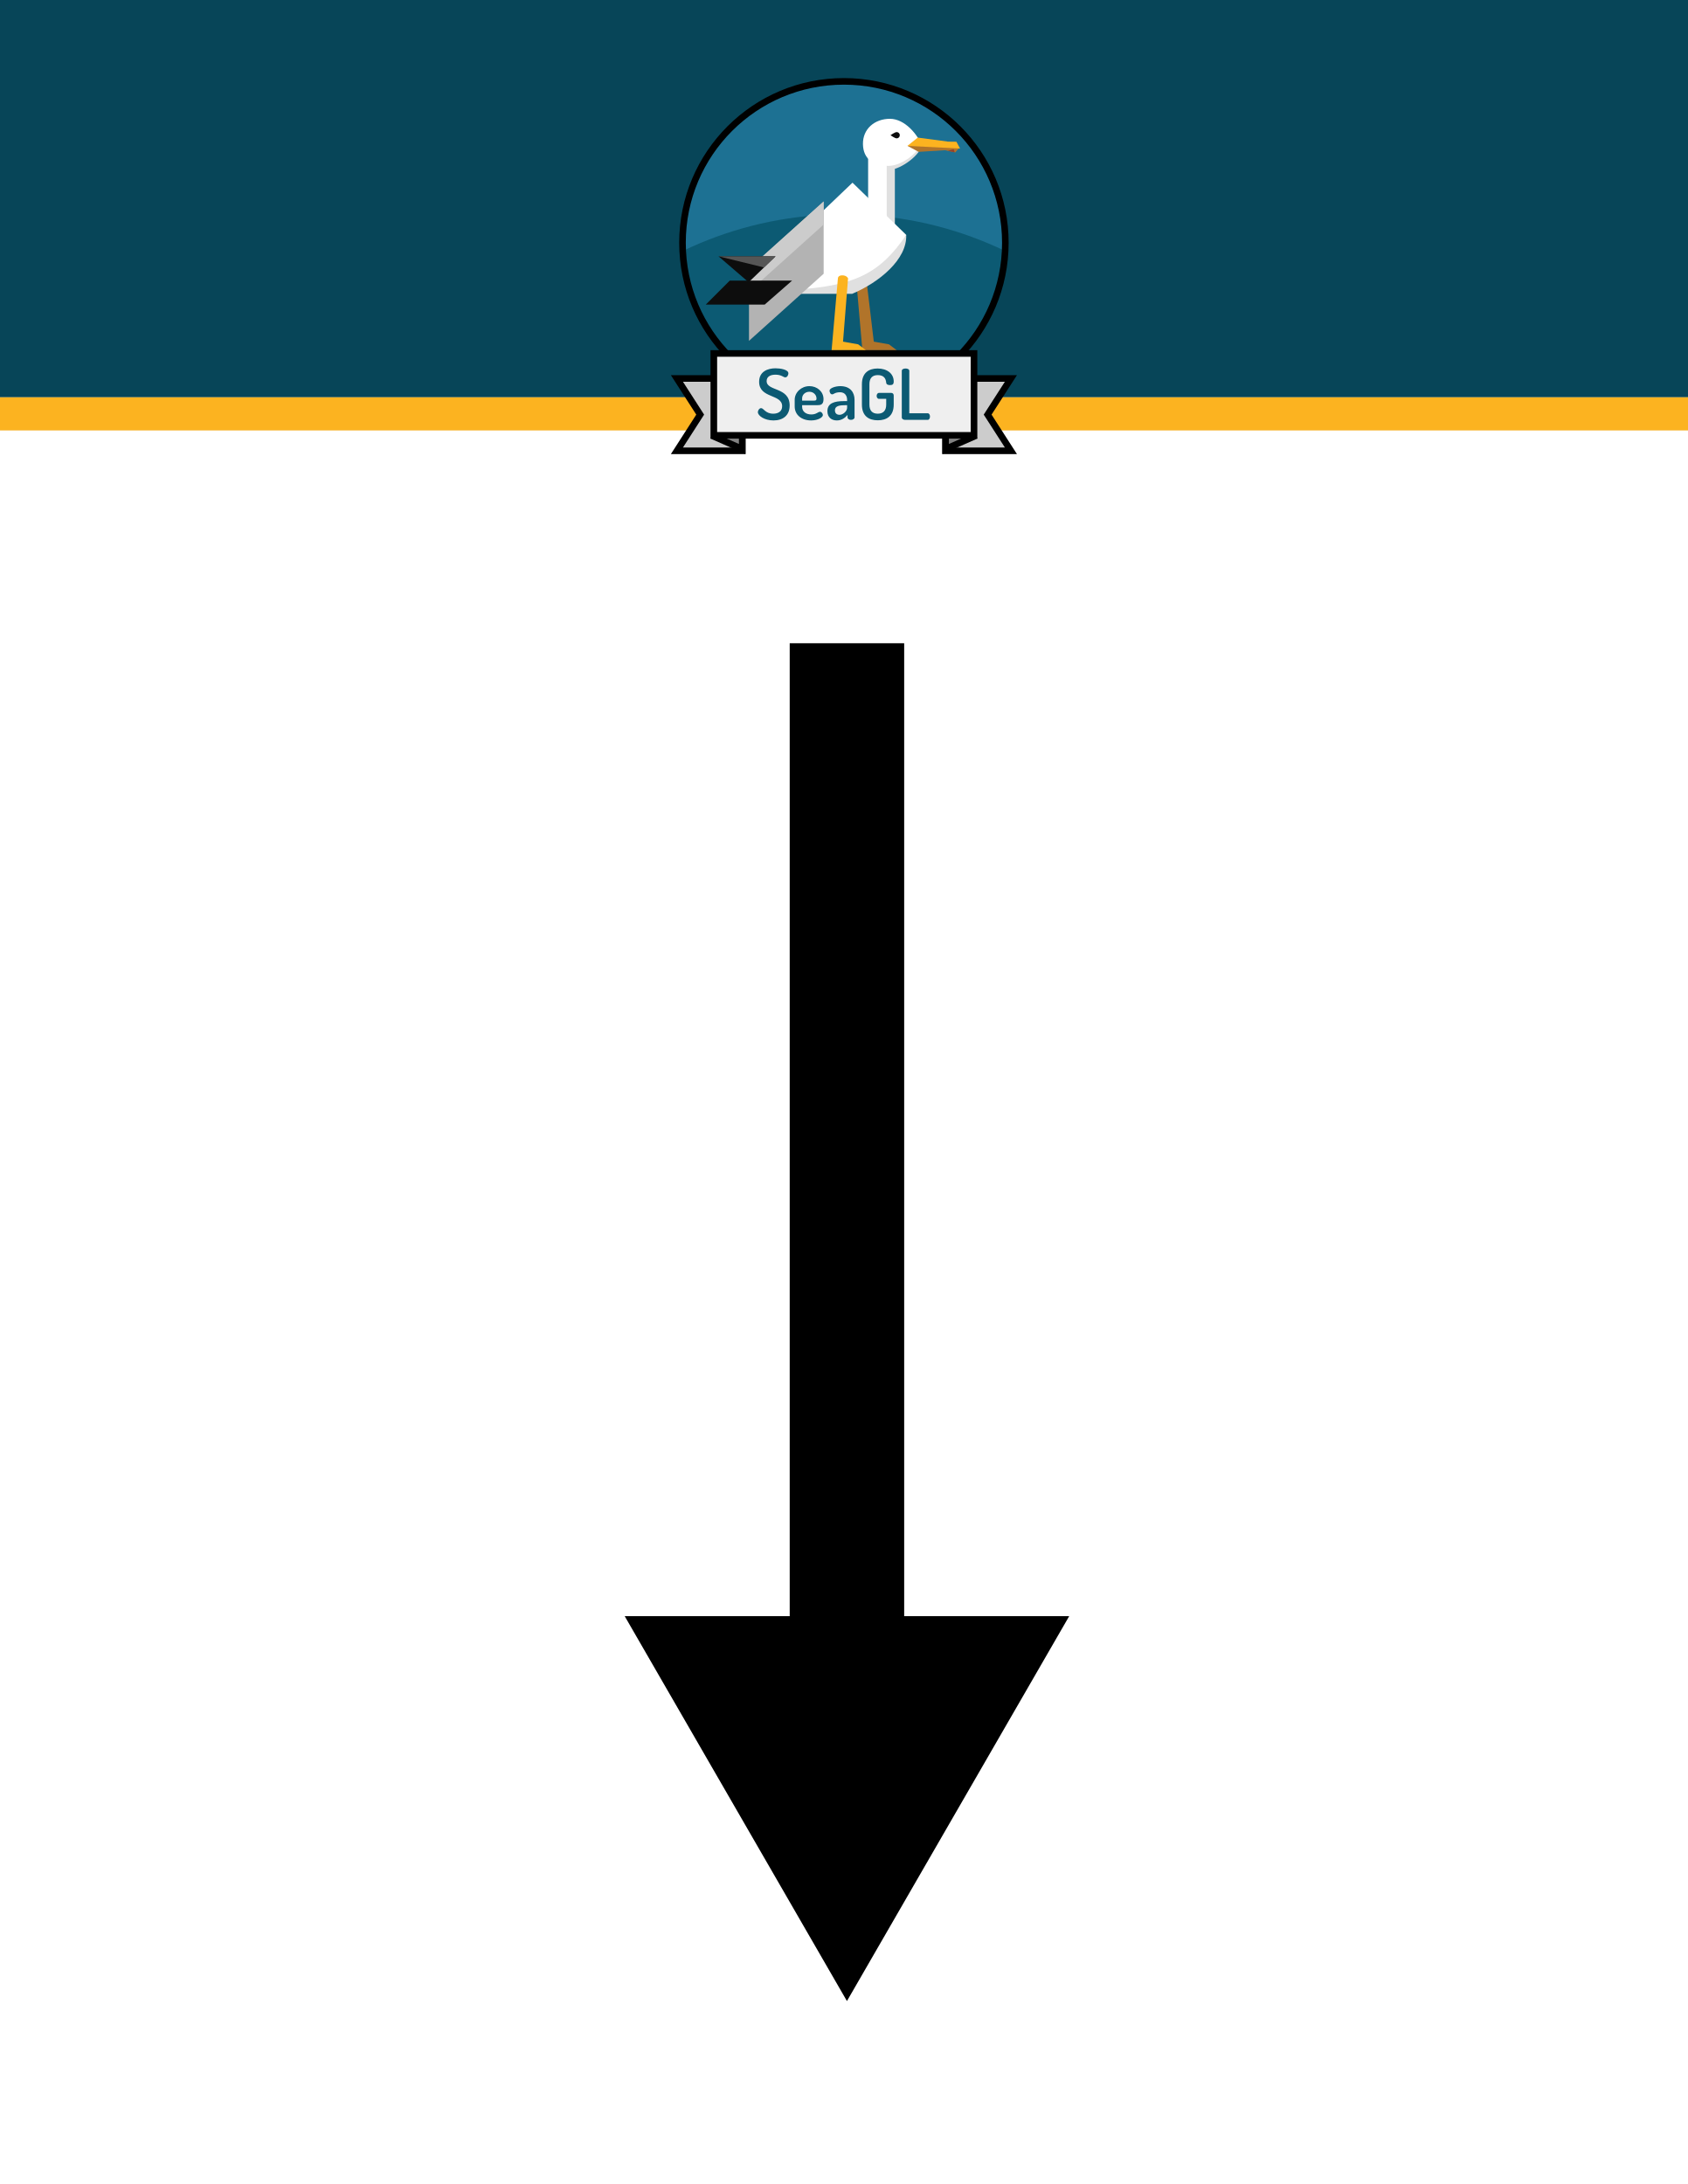
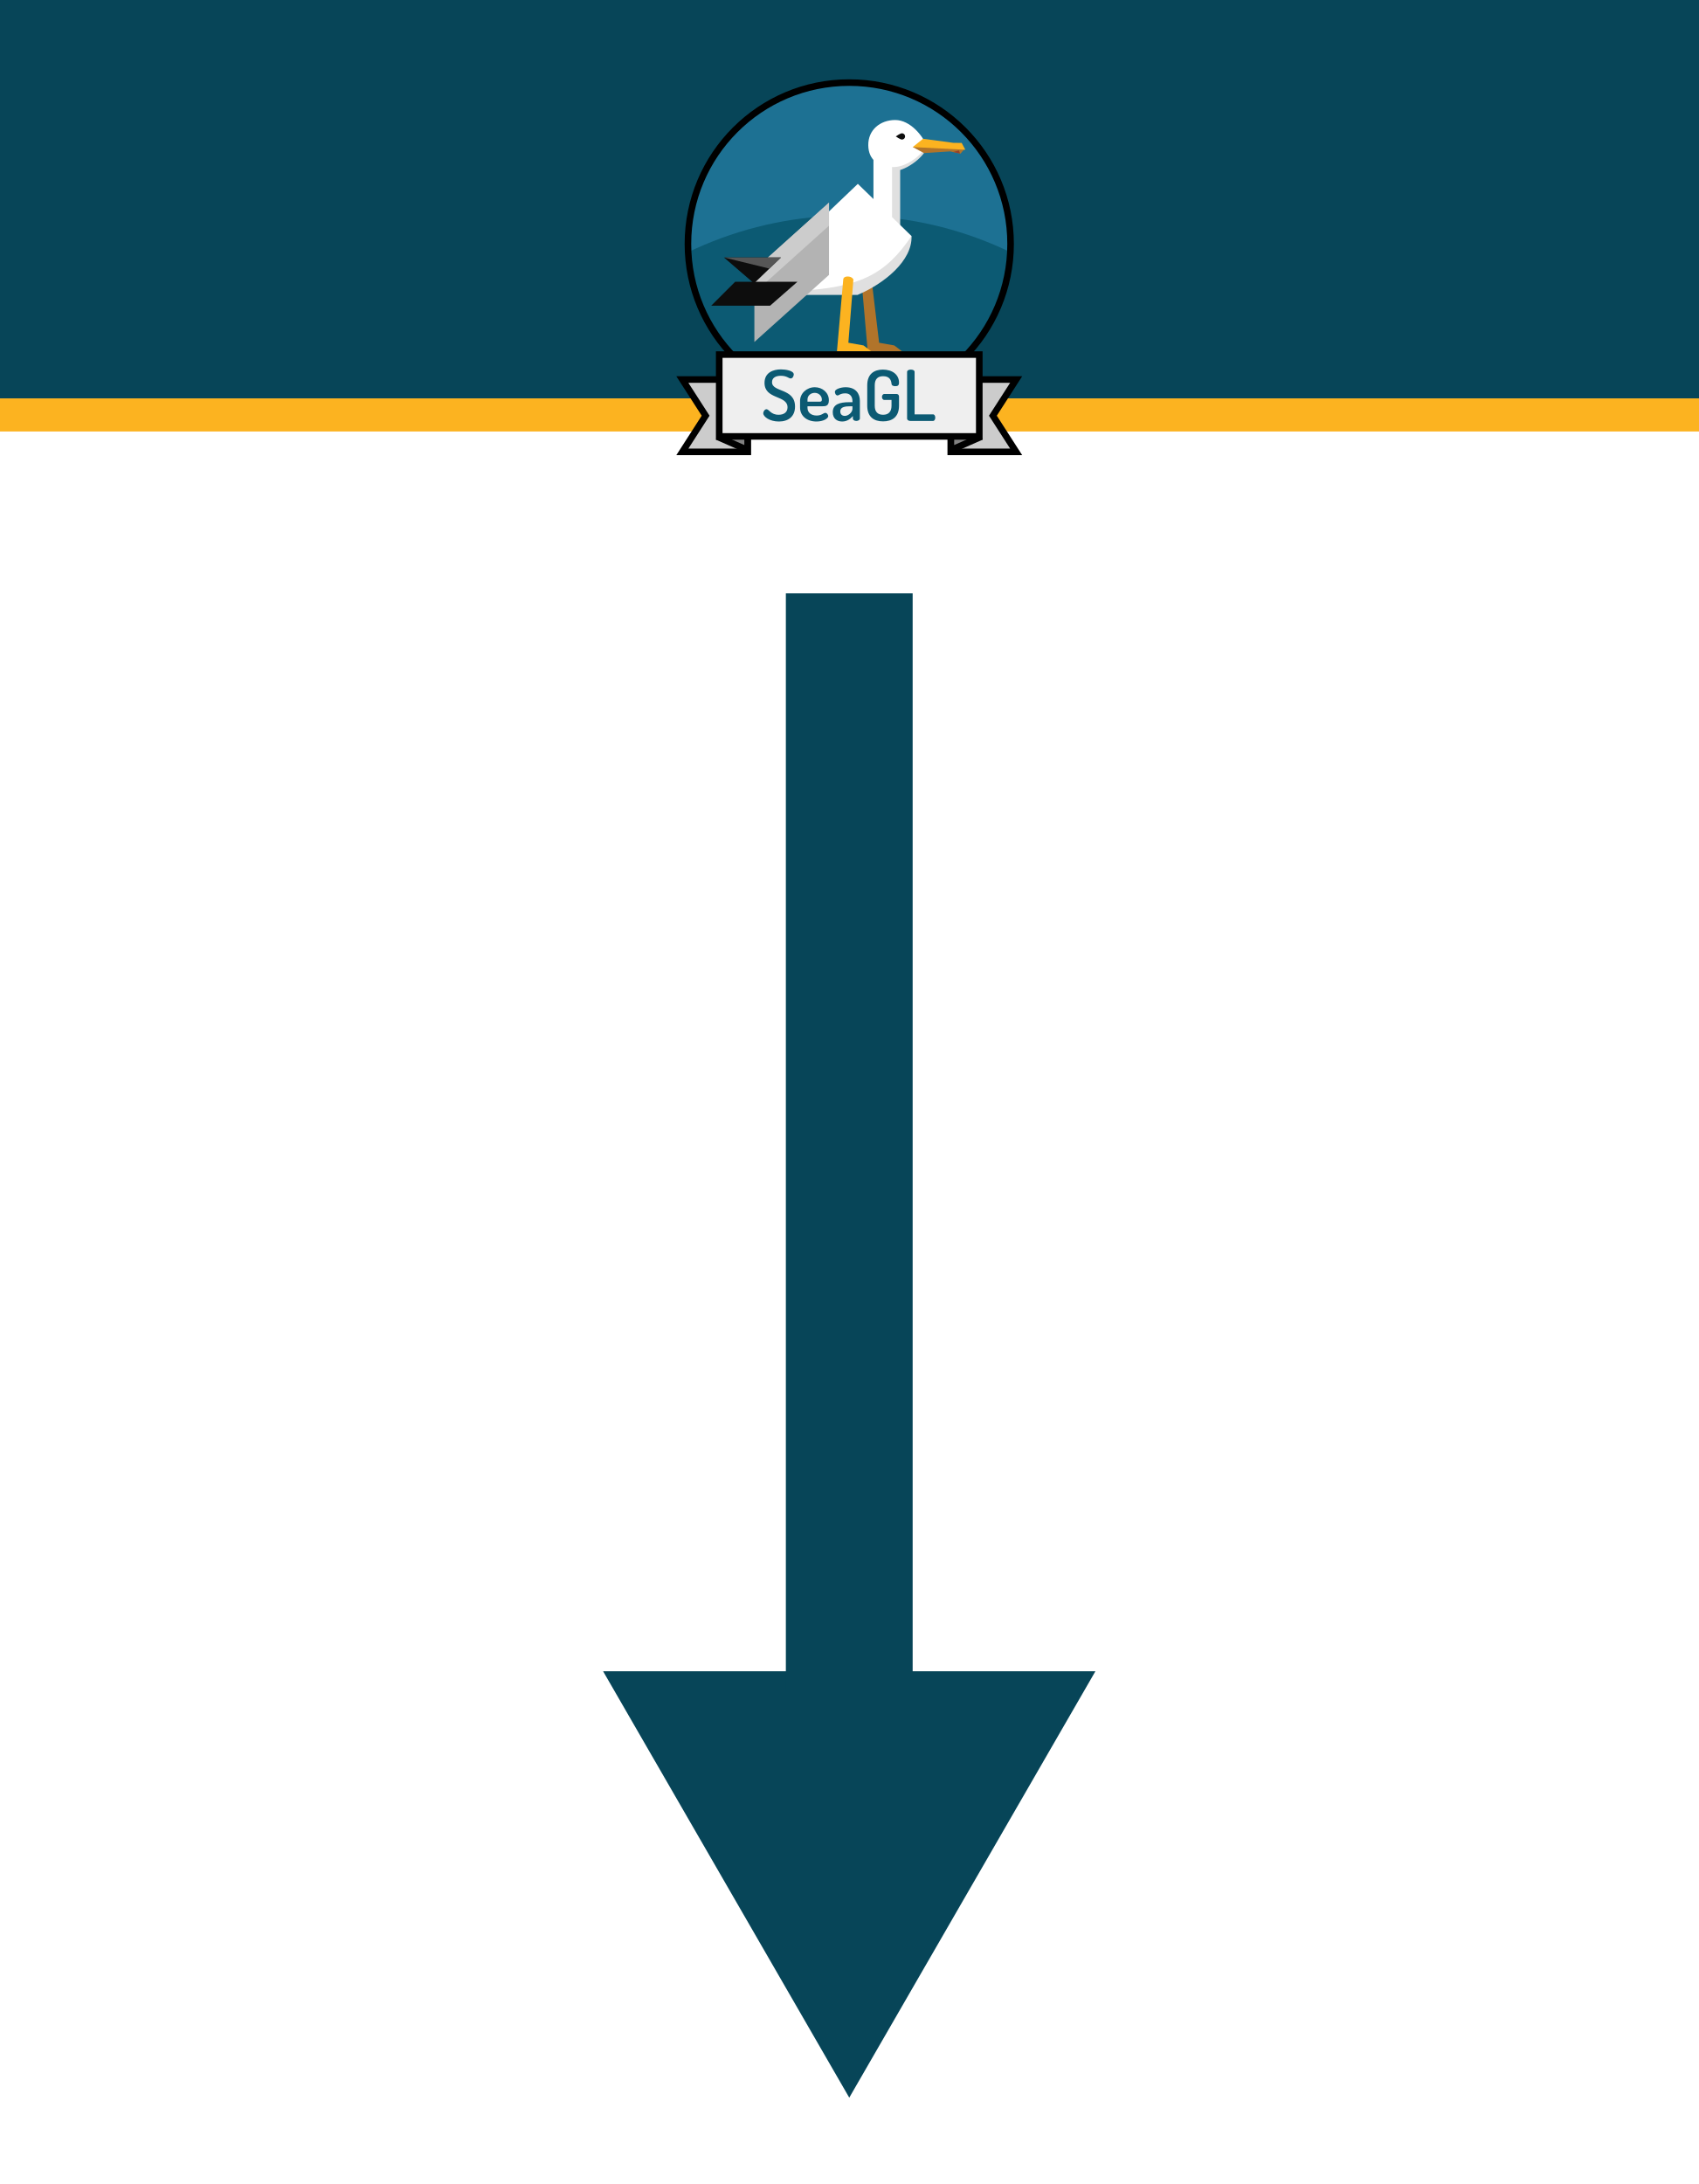
- <svg xmlns="http://www.w3.org/2000/svg" width="2550" height="3300" viewBox="0 0 674.688 873.125" version="1.1" id="svg5">
-   <defs id="defs2">
+ <svg xmlns="http://www.w3.org/2000/svg" width="840" height="1080" viewBox="0 0 2625 3375" version="1.1" id="svg906">
+   <defs id="defs903">
    <clipPath id="c">
      <circle cx="92" cy="87.631" r="85.827" id="circle1421" />
    </clipPath>
+     <rect x="199.491" y="1636.124" width="1841.508" height="1306.521" id="rect16722" />
  </defs>
-   <g id="layer3">
-     <rect style="fill:#ffffff;fill-opacity:1;stroke:none;stroke-width:0.565;stroke-miterlimit:4;stroke-dasharray:none" id="rect1222" width="677.103" height="701.332" x="0.001" y="172.064" />
-   </g>
-   <g id="layer1" style="display:inline">
-     <g id="g1858" transform="matrix(0.7747169,0,0,1,1.641286e-4,0)" style="stroke-width:1.136">
-       <rect style="fill:#074558;fill-opacity:1;stroke:none;stroke-width:0.642;stroke-miterlimit:4;stroke-dasharray:none" id="rect846" width="874" height="159.447" x="0.001" y="-0.612" />
-       <rect style="fill:#fcb320;fill-opacity:1;stroke:none;stroke-width:0.642;stroke-miterlimit:4;stroke-dasharray:none" id="rect1146" width="874" height="13.229" x="0.001" y="158.835" />
+   <g id="layer1">
+     <rect style="fill:#ffffff;fill-opacity:1;stroke:none;stroke-width:33.893;stroke-miterlimit:4;stroke-dasharray:none" id="rect1222" width="2626.564" height="2709.841" x="-0.228" y="666.762" />
+     <g id="g1858" transform="matrix(3.005221,0,0,3.863847,-0.230363,1.934106)" style="display:inline;stroke-width:17.608">
+       <rect style="fill:#074558;fill-opacity:1;stroke:none;stroke-width:9.948;stroke-miterlimit:4;stroke-dasharray:none" id="rect846" width="874" height="159.447" x="0.001" y="-0.612" />
+       <rect style="fill:#fcb320;fill-opacity:1;stroke:none;stroke-width:9.948;stroke-miterlimit:4;stroke-dasharray:none" id="rect1146" width="874" height="13.229" x="0.001" y="158.835" />
    </g>
-   </g>
-   <g id="layer2">
-     <g id="g1756" transform="translate(-79.59704)">
-       <circle fill="#1d7193" cx="416.941" cy="97.054" r="64.527" id="circle1426" style="display:inline;stroke-width:0.265" />
-       <circle fill="#0c5a73" cx="92" cy="270.047" r="197.545" clip-path="url(#c)" id="circle1428" transform="matrix(0.7518309,0,0,0.7518309,347.7724,31.1698)" style="display:inline;stroke-width:0.352" />
-       <path fill="#000000" d="m 416.942,31.212 c -36.349,0 -65.843,29.494 -65.843,65.843 0,36.349 29.494,65.843 65.843,65.843 36.349,0 65.843,-29.494 65.843,-65.843 0,-36.349 -29.494,-65.843 -65.843,-65.843 z m 0,2.631 c 34.926,0 63.212,28.285 63.212,63.212 0,34.926 -28.285,63.212 -63.212,63.212 -34.926,0 -63.212,-28.285 -63.212,-63.212 0,-34.926 28.285,-63.211 63.212,-63.211 z" id="path1430" style="display:inline;stroke-width:0.265" />
-       <path fill="#ffffff" d="m 426.618,59.079 v 36.241 h 9.09 v -36.241 z" id="path1432" style="display:inline;stroke-width:0.265" />
-       <path fill="#e0e0e0" d="m 434.047,59.83 v 34.737 h 3.253 v -34.738 z" id="path1434" style="display:inline;stroke-width:0.265" />
-       <path fill="#b1742a" d="m 428.884,136.581 -3.022,-25.314 c 0,0 -0.515,-1.191 -2.301,-1.191 -1.786,0 -1.759,1.191 -1.759,1.191 l 2.519,28.73 h 13.713 l -3.09,-2.339 z" id="path1436" style="display:inline;stroke-width:0.265" />
-       <path fill="#ffffff" d="m 373.871,117.454 11.934,-0.469 32.669,-0.411 15.41,-10.046 6.998,-9.881 0.962,-2.738 -21.474,-20.878 z" id="path1438" style="display:inline;stroke-width:0.265" />
-       <path fill="#e0e0e0" d="m 374.204,117.454 h 46.054 c 10.711,-4.522 21.998,-13.721 21.586,-23.546 -5.215,7.684 -10.375,12.905 -17.603,16.358 -15.204,7.264 -37.048,4.882 -50.037,7.188 z" id="path1440" style="display:inline;stroke-width:0.265" />
-       <path fill="#fcb320" d="m 416.583,136.581 2.015,-25.314 c 0,0 -0.514,-1.191 -2.301,-1.191 -1.786,0 -1.758,1.191 -1.758,1.191 l -2.519,28.73 h 13.713 l -3.09,-2.339 z" id="path1442" style="display:inline;stroke-width:0.265" />
-       <path fill="#b3b3b3" d="m 378.988,107.372 29.854,-26.837 v 28.903 l -29.854,26.838 z" id="path1444" style="display:inline;stroke-width:0.265" />
-       <path fill="#cccccc" d="m 378.988,107.372 29.854,-26.837 v 9.229 L 378.99,116.603 Z" id="path1446" style="display:inline;stroke-width:0.265" />
-       <path fill="#0d0d0d" d="m 366.812,102.469 12.043,10.368 10.762,-10.368 z" id="path1448" style="display:inline;stroke-width:0.265" />
-       <path fill="#565656" d="m 366.812,102.469 18.181,4.454 4.624,-4.454 z" id="path1450" style="display:inline;stroke-width:0.265" />
-       <path fill="#0d0d0d" d="m 371.311,112.182 h 24.913 l -10.959,9.589 h -23.545 z" id="path1452" style="display:inline;stroke-width:0.265" />
-       <path fill="#e0e0e0" d="m 448.046,57.637 c 0,4.019 -8.433,10.223 -12.899,10.223 l 0.117,-2.601 c -3.684,0.453 -6.557,-4.925 -6.557,-10.175 0,-3.174 3.753,-7.139 6.631,-7.139 6.026,0.901 12.707,8.434 12.707,9.693 z" id="path1454" style="display:inline;stroke-width:0.265" />
-       <path fill="#ffffff" d="m 447.747,57.559 c -1.825,4.346 -8.159,8.752 -13.029,8.752 -5.962,0 -10.064,-2.716 -10.171,-8.675 -0.109,-6.142 4.735,-10.141 10.79,-10.141 6.064,0 11.134,6.552 12.41,10.065 z" id="path1456" style="display:inline;stroke-width:0.265" />
-       <path fill="#0d0d0d" d="m 439.278,54.056 c 0,0.695 -0.562,1.258 -1.259,1.258 -0.693,0 -2.462,-1.258 -2.462,-1.258 0,0 1.768,-1.254 2.462,-1.254 a 1.256,1.256 0 0 1 1.259,1.254 z" id="path1458" style="display:inline;stroke-width:0.265" />
-       <path fill="#b1742a" d="m 442.333,58.318 4.484,2.393 10.5,-0.66 4.128,0.882 1.53,-1.771 -17.39,-1.827 z" id="path1460" style="display:inline;stroke-width:0.265" />
-       <path fill="#fcb320" d="m 446.449,55.005 -4.116,3.313 21.036,1.069 -1.46,-2.72 -3.353,-0.039 z" id="path1462" style="display:inline;stroke-width:0.265" />
-       <path fill="#96412a" d="m 460.813,59.659 -2.374,0.632 2.812,0.601 z" id="path1464" style="display:inline;stroke-width:0.265" />
-       <path fill="#cccccc" d="m 350.184,151.297 h 26.106 v 28.921 h -26.106 l 9.304,-14.461 z m 133.513,0 h -26.106 v 28.921 h 26.106 l -9.304,-14.461 z" id="path1466" style="display:inline;stroke-width:0.265" />
-       <path fill="#000000" d="m 347.772,149.983 10.15,15.773 -10.15,15.779 h 29.832 v -31.553 z m 4.824,2.631 h 22.375 v 26.29 h -22.374 l 8.456,-13.148 z m 133.512,-2.631 -10.15,15.773 10.15,15.779 h -29.832 v -31.553 z m -4.824,2.631 h -22.375 v 26.29 H 481.284 l -8.456,-13.148 z" id="path1468" style="display:inline;stroke-width:0.265" />
-       <path fill="#828282" d="m 364.132,174.139 12.158,5.368 V 164.502 m 93.46,9.636 -12.159,5.368 V 164.502" id="path1470" style="display:inline;stroke-width:0.265" />
-       <path fill="#000000" d="m 374.972,164.502 v 12.986 l -10.31,-4.552 -1.06,2.41 14.002,6.18 v -17.024 z m 83.937,0 v 12.986 l 10.31,-4.552 1.06,2.41 -14.002,6.18 v -17.024 z" id="path1472" style="display:inline;stroke-width:0.265" />
-       <path fill="#efefef" d="m 364.933,141.308 h 104.016 v 32.729 H 364.933 Z" id="path1474" style="display:inline;stroke-width:0.265" />
-       <path fill="#000000" d="m 363.61,139.999 v 35.349 h 106.658 v -35.349 z m 2.645,2.62 h 101.373 v 30.109 H 366.255 Z" id="path1476" style="display:inline;stroke-width:0.265" />
-       <path fill="#0c5a73" d="m 388.683,165.384 c -3.143,0 -3.822,-2.219 -4.842,-2.219 -0.708,0 -1.302,0.927 -1.302,1.601 0,1.404 2.576,3.316 6.257,3.316 3.737,0 6.455,-1.967 6.455,-5.985 0,-7.473 -9.202,-5.591 -9.202,-9.749 0,-1.771 1.474,-2.557 3.54,-2.557 2.407,0 3.143,1.068 3.908,1.068 0.85,0 1.246,-1.04 1.246,-1.601 0,-1.545 -3.313,-2.022 -5.154,-2.022 -3.03,0 -6.541,1.236 -6.541,5.394 0,6.743 9.202,4.804 9.202,9.778 0,2.022 -1.528,2.978 -3.567,2.978 z m 14.469,-11.014 c -3.256,0 -5.89,2.501 -5.89,5.451 v 2.669 c 0,3.343 2.719,5.591 6.569,5.591 2.86,0 4.7,-1.293 4.7,-2.135 0,-0.506 -0.453,-1.321 -1.161,-1.321 -0.765,0 -1.444,1.068 -3.455,1.068 -2.18,0 -3.68,-1.18 -3.68,-3.062 v -0.647 h 5.974 c 1.274,0 2.577,-0.084 2.577,-2.416 0,-3.063 -2.605,-5.198 -5.634,-5.198 z m -2.917,5.788 v -0.898 c 0,-1.546 1.331,-2.641 2.889,-2.641 1.614,0 2.86,1.208 2.86,2.697 0,0.674 -0.227,0.843 -1.048,0.843 z m 15.234,-5.788 c -1.925,0 -4.276,0.787 -4.276,1.798 0,0.674 0.368,1.489 1.076,1.489 0.566,0 1.076,-0.842 3.143,-0.842 2.068,0 2.804,1.601 2.804,3.034 v 0.506 h -1.246 c -3.936,0 -6.626,0.843 -6.626,4.018 0,2.528 1.699,3.709 3.766,3.709 1.925,0 3.285,-1.04 4.276,-2.192 v 0.983 c 0,0.534 0.594,0.983 1.359,0.983 0.822,0 1.444,-0.45 1.444,-0.983 v -7.052 c 0,-2.81 -1.557,-5.451 -5.719,-5.451 z m 2.746,8.654 c 0,1.349 -1.614,2.81 -3.03,2.81 -1.047,0 -1.84,-0.562 -1.84,-1.826 0,-1.798 2.01,-2.022 4.162,-2.022 h 0.708 z m 15.629,-10.058 c 0.029,0.73 0.708,0.983 1.501,0.983 0.991,0 1.501,-0.281 1.501,-1.433 0,-3.175 -2.661,-5.198 -6.455,-5.198 -3.455,0 -6.258,1.714 -6.258,6.266 v 8.175 c 0,4.552 2.746,6.266 6.342,6.266 3.567,0 6.37,-1.714 6.37,-6.266 v -3.68 c 0,-0.534 -0.368,-1.011 -0.991,-1.011 h -4.87 c -0.623,0 -0.962,0.618 -0.962,1.18 0,0.617 0.34,1.207 0.962,1.207 h 2.86 v 2.304 c 0,2.473 -1.274,3.625 -3.369,3.625 -2.124,0 -3.341,-1.152 -3.341,-3.624 v -8.176 c 0,-2.473 1.217,-3.624 3.341,-3.624 2.463,0 3.199,1.376 3.369,3.006 z m 16.592,14.891 c 0.594,0 0.906,-0.674 0.906,-1.321 0,-0.674 -0.311,-1.32 -0.906,-1.32 h -7.362 v -16.942 c 0,-0.674 -0.736,-0.955 -1.501,-0.955 -0.736,0 -1.501,0.28 -1.501,0.955 v 18.6 c 0,0.647 0.68,0.983 1.331,0.983 z" id="path1478" style="display:inline;stroke-width:0.265" />
+     <g id="g1756" transform="matrix(3.863851,0,0,3.863851,-298.4969,1.934109)" style="stroke-width:15.528">
+       <circle fill="#1d7193" cx="416.941" cy="97.054" r="64.527" id="circle1426" style="display:inline;stroke-width:4.109" />
+       <circle fill="#0c5a73" cx="92" cy="270.047" r="197.545" clip-path="url(#c)" id="circle1428" transform="matrix(0.7518309,0,0,0.7518309,347.7724,31.1698)" style="display:inline;stroke-width:5.465" />
+       <path fill="#000000" d="m 416.942,31.212 c -36.349,0 -65.843,29.494 -65.843,65.843 0,36.349 29.494,65.843 65.843,65.843 36.349,0 65.843,-29.494 65.843,-65.843 0,-36.349 -29.494,-65.843 -65.843,-65.843 z m 0,2.631 c 34.926,0 63.212,28.285 63.212,63.212 0,34.926 -28.285,63.212 -63.212,63.212 -34.926,0 -63.212,-28.285 -63.212,-63.212 0,-34.926 28.285,-63.211 63.212,-63.211 z" id="path1430" style="display:inline;stroke-width:4.109" />
+       <path fill="#ffffff" d="m 426.618,59.079 v 36.241 h 9.09 v -36.241 z" id="path1432" style="display:inline;stroke-width:4.109" />
+       <path fill="#e0e0e0" d="m 434.047,59.83 v 34.737 h 3.253 v -34.738 z" id="path1434" style="display:inline;stroke-width:4.109" />
+       <path fill="#b1742a" d="m 428.884,136.581 -3.022,-25.314 c 0,0 -0.515,-1.191 -2.301,-1.191 -1.786,0 -1.759,1.191 -1.759,1.191 l 2.519,28.73 h 13.713 l -3.09,-2.339 z" id="path1436" style="display:inline;stroke-width:4.109" />
+       <path fill="#ffffff" d="m 373.871,117.454 11.934,-0.469 32.669,-0.411 15.41,-10.046 6.998,-9.881 0.962,-2.738 -21.474,-20.878 z" id="path1438" style="display:inline;stroke-width:4.109" />
+       <path fill="#e0e0e0" d="m 374.204,117.454 h 46.054 c 10.711,-4.522 21.998,-13.721 21.586,-23.546 -5.215,7.684 -10.375,12.905 -17.603,16.358 -15.204,7.264 -37.048,4.882 -50.037,7.188 z" id="path1440" style="display:inline;stroke-width:4.109" />
+       <path fill="#fcb320" d="m 416.583,136.581 2.015,-25.314 c 0,0 -0.514,-1.191 -2.301,-1.191 -1.786,0 -1.758,1.191 -1.758,1.191 l -2.519,28.73 h 13.713 l -3.09,-2.339 z" id="path1442" style="display:inline;stroke-width:4.109" />
+       <path fill="#b3b3b3" d="m 378.988,107.372 29.854,-26.837 v 28.903 l -29.854,26.838 z" id="path1444" style="display:inline;stroke-width:4.109" />
+       <path fill="#cccccc" d="m 378.988,107.372 29.854,-26.837 v 9.229 L 378.99,116.603 Z" id="path1446" style="display:inline;stroke-width:4.109" />
+       <path fill="#0d0d0d" d="m 366.812,102.469 12.043,10.368 10.762,-10.368 z" id="path1448" style="display:inline;stroke-width:4.109" />
+       <path fill="#565656" d="m 366.812,102.469 18.181,4.454 4.624,-4.454 z" id="path1450" style="display:inline;stroke-width:4.109" />
+       <path fill="#0d0d0d" d="m 371.311,112.182 h 24.913 l -10.959,9.589 h -23.545 z" id="path1452" style="display:inline;stroke-width:4.109" />
+       <path fill="#e0e0e0" d="m 448.046,57.637 c 0,4.019 -8.433,10.223 -12.899,10.223 l 0.117,-2.601 c -3.684,0.453 -6.557,-4.925 -6.557,-10.175 0,-3.174 3.753,-7.139 6.631,-7.139 6.026,0.901 12.707,8.434 12.707,9.693 z" id="path1454" style="display:inline;stroke-width:4.109" />
+       <path fill="#ffffff" d="m 447.747,57.559 c -1.825,4.346 -8.159,8.752 -13.029,8.752 -5.962,0 -10.064,-2.716 -10.171,-8.675 -0.109,-6.142 4.735,-10.141 10.79,-10.141 6.064,0 11.134,6.552 12.41,10.065 z" id="path1456" style="display:inline;stroke-width:4.109" />
+       <path fill="#0d0d0d" d="m 439.278,54.056 c 0,0.695 -0.562,1.258 -1.259,1.258 -0.693,0 -2.462,-1.258 -2.462,-1.258 0,0 1.768,-1.254 2.462,-1.254 a 1.256,1.256 0 0 1 1.259,1.254 z" id="path1458" style="display:inline;stroke-width:4.109" />
+       <path fill="#b1742a" d="m 442.333,58.318 4.484,2.393 10.5,-0.66 4.128,0.882 1.53,-1.771 -17.39,-1.827 z" id="path1460" style="display:inline;stroke-width:4.109" />
+       <path fill="#fcb320" d="m 446.449,55.005 -4.116,3.313 21.036,1.069 -1.46,-2.72 -3.353,-0.039 z" id="path1462" style="display:inline;stroke-width:4.109" />
+       <path fill="#96412a" d="m 460.813,59.659 -2.374,0.632 2.812,0.601 z" id="path1464" style="display:inline;stroke-width:4.109" />
+       <path fill="#cccccc" d="m 350.184,151.297 h 26.106 v 28.921 h -26.106 l 9.304,-14.461 z m 133.513,0 h -26.106 v 28.921 h 26.106 l -9.304,-14.461 z" id="path1466" style="display:inline;stroke-width:4.109" />
+       <path fill="#000000" d="m 347.772,149.983 10.15,15.773 -10.15,15.779 h 29.832 v -31.553 z m 4.824,2.631 h 22.375 v 26.29 h -22.374 l 8.456,-13.148 z m 133.512,-2.631 -10.15,15.773 10.15,15.779 h -29.832 v -31.553 z m -4.824,2.631 h -22.375 v 26.29 H 481.284 l -8.456,-13.148 z" id="path1468" style="display:inline;stroke-width:4.109" />
+       <path fill="#828282" d="m 364.132,174.139 12.158,5.368 V 164.502 m 93.46,9.636 -12.159,5.368 V 164.502" id="path1470" style="display:inline;stroke-width:4.109" />
+       <path fill="#000000" d="m 374.972,164.502 v 12.986 l -10.31,-4.552 -1.06,2.41 14.002,6.18 v -17.024 z m 83.937,0 v 12.986 l 10.31,-4.552 1.06,2.41 -14.002,6.18 v -17.024 z" id="path1472" style="display:inline;stroke-width:4.109" />
+       <path fill="#efefef" d="m 364.933,141.308 h 104.016 v 32.729 H 364.933 Z" id="path1474" style="display:inline;stroke-width:4.109" />
+       <path fill="#000000" d="m 363.61,139.999 v 35.349 h 106.658 v -35.349 z m 2.645,2.62 h 101.373 v 30.109 H 366.255 Z" id="path1476" style="display:inline;stroke-width:4.109" />
+       <path fill="#0c5a73" d="m 388.683,165.384 c -3.143,0 -3.822,-2.219 -4.842,-2.219 -0.708,0 -1.302,0.927 -1.302,1.601 0,1.404 2.576,3.316 6.257,3.316 3.737,0 6.455,-1.967 6.455,-5.985 0,-7.473 -9.202,-5.591 -9.202,-9.749 0,-1.771 1.474,-2.557 3.54,-2.557 2.407,0 3.143,1.068 3.908,1.068 0.85,0 1.246,-1.04 1.246,-1.601 0,-1.545 -3.313,-2.022 -5.154,-2.022 -3.03,0 -6.541,1.236 -6.541,5.394 0,6.743 9.202,4.804 9.202,9.778 0,2.022 -1.528,2.978 -3.567,2.978 z m 14.469,-11.014 c -3.256,0 -5.89,2.501 -5.89,5.451 v 2.669 c 0,3.343 2.719,5.591 6.569,5.591 2.86,0 4.7,-1.293 4.7,-2.135 0,-0.506 -0.453,-1.321 -1.161,-1.321 -0.765,0 -1.444,1.068 -3.455,1.068 -2.18,0 -3.68,-1.18 -3.68,-3.062 v -0.647 h 5.974 c 1.274,0 2.577,-0.084 2.577,-2.416 0,-3.063 -2.605,-5.198 -5.634,-5.198 z m -2.917,5.788 v -0.898 c 0,-1.546 1.331,-2.641 2.889,-2.641 1.614,0 2.86,1.208 2.86,2.697 0,0.674 -0.227,0.843 -1.048,0.843 z m 15.234,-5.788 c -1.925,0 -4.276,0.787 -4.276,1.798 0,0.674 0.368,1.489 1.076,1.489 0.566,0 1.076,-0.842 3.143,-0.842 2.068,0 2.804,1.601 2.804,3.034 v 0.506 h -1.246 c -3.936,0 -6.626,0.843 -6.626,4.018 0,2.528 1.699,3.709 3.766,3.709 1.925,0 3.285,-1.04 4.276,-2.192 v 0.983 c 0,0.534 0.594,0.983 1.359,0.983 0.822,0 1.444,-0.45 1.444,-0.983 v -7.052 c 0,-2.81 -1.557,-5.451 -5.719,-5.451 z m 2.746,8.654 c 0,1.349 -1.614,2.81 -3.03,2.81 -1.047,0 -1.84,-0.562 -1.84,-1.826 0,-1.798 2.01,-2.022 4.162,-2.022 h 0.708 z m 15.629,-10.058 c 0.029,0.73 0.708,0.983 1.501,0.983 0.991,0 1.501,-0.281 1.501,-1.433 0,-3.175 -2.661,-5.198 -6.455,-5.198 -3.455,0 -6.258,1.714 -6.258,6.266 v 8.175 c 0,4.552 2.746,6.266 6.342,6.266 3.567,0 6.37,-1.714 6.37,-6.266 v -3.68 c 0,-0.534 -0.368,-1.011 -0.991,-1.011 h -4.87 c -0.623,0 -0.962,0.618 -0.962,1.18 0,0.617 0.34,1.207 0.962,1.207 h 2.86 v 2.304 c 0,2.473 -1.274,3.625 -3.369,3.625 -2.124,0 -3.341,-1.152 -3.341,-3.624 v -8.176 c 0,-2.473 1.217,-3.624 3.341,-3.624 2.463,0 3.199,1.376 3.369,3.006 z m 16.592,14.891 c 0.594,0 0.906,-0.674 0.906,-1.321 0,-0.674 -0.311,-1.32 -0.906,-1.32 h -7.362 v -16.942 c 0,-0.674 -0.736,-0.955 -1.501,-0.955 -0.736,0 -1.501,0.28 -1.501,0.955 v 18.6 c 0,0.647 0.68,0.983 1.331,0.983 z" id="path1478" style="display:inline;stroke-width:4.109" />
    </g>
-     <g id="g1198" style="stroke:none" transform="rotate(-90,394.1478,462.0484)">
-       <g id="g2112" transform="rotate(180,327.6223,406.4527)">
-         <path style="fill:#000000;fill-opacity:1;stroke:none;stroke-width:2.135" id="path920" transform="matrix(0.2645833,0,0,0.2645833,177.3753,88.13687)" d="m 1012.116,1538.846 -1e-4,-335.762 0,-335.762 290.779,167.881 290.779,167.881 -290.779,167.881 z" />
-         <rect style="fill:#000000;fill-opacity:1;stroke:none;stroke-width:0.565" id="rect1024" width="396.466" height="45.758" x="56.21" y="383.574" />
-       </g>
+     <g id="g2112" transform="matrix(0,4.282495,-4.282495,0,3053.132,676.2135)" style="stroke:none;stroke-width:2.758;fill:#074558;fill-opacity:1">
+       <path style="fill:#074558;fill-opacity:1;stroke:none;stroke-width:5.889" id="path920" transform="matrix(0.2645833,0,0,0.2645833,177.3753,88.13687)" d="m 1012.116,1538.846 -1e-4,-335.762 0,-335.762 290.779,167.881 290.779,167.881 -290.779,167.881 z" />
+       <rect style="fill:#074558;fill-opacity:1;stroke:none;stroke-width:1.558" id="rect1024" width="396.466" height="45.758" x="56.21" y="383.574" />
    </g>
  </g>
</svg>
